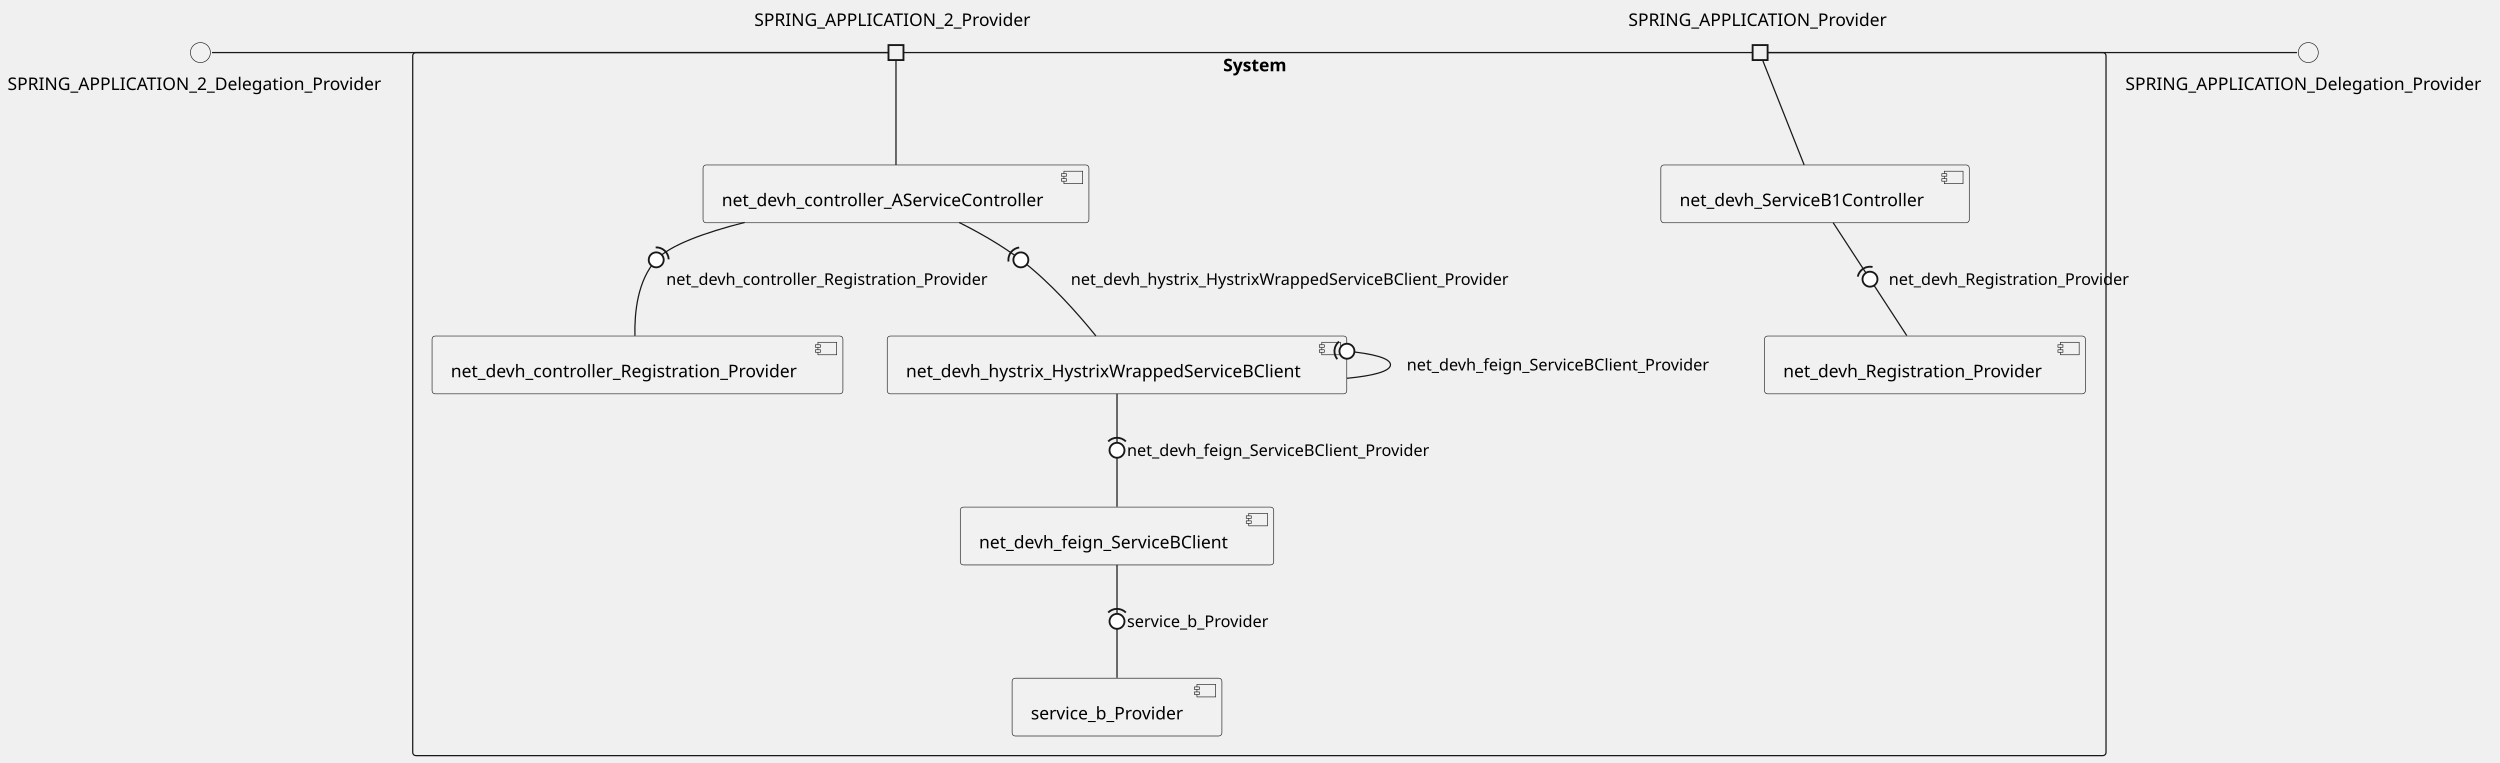
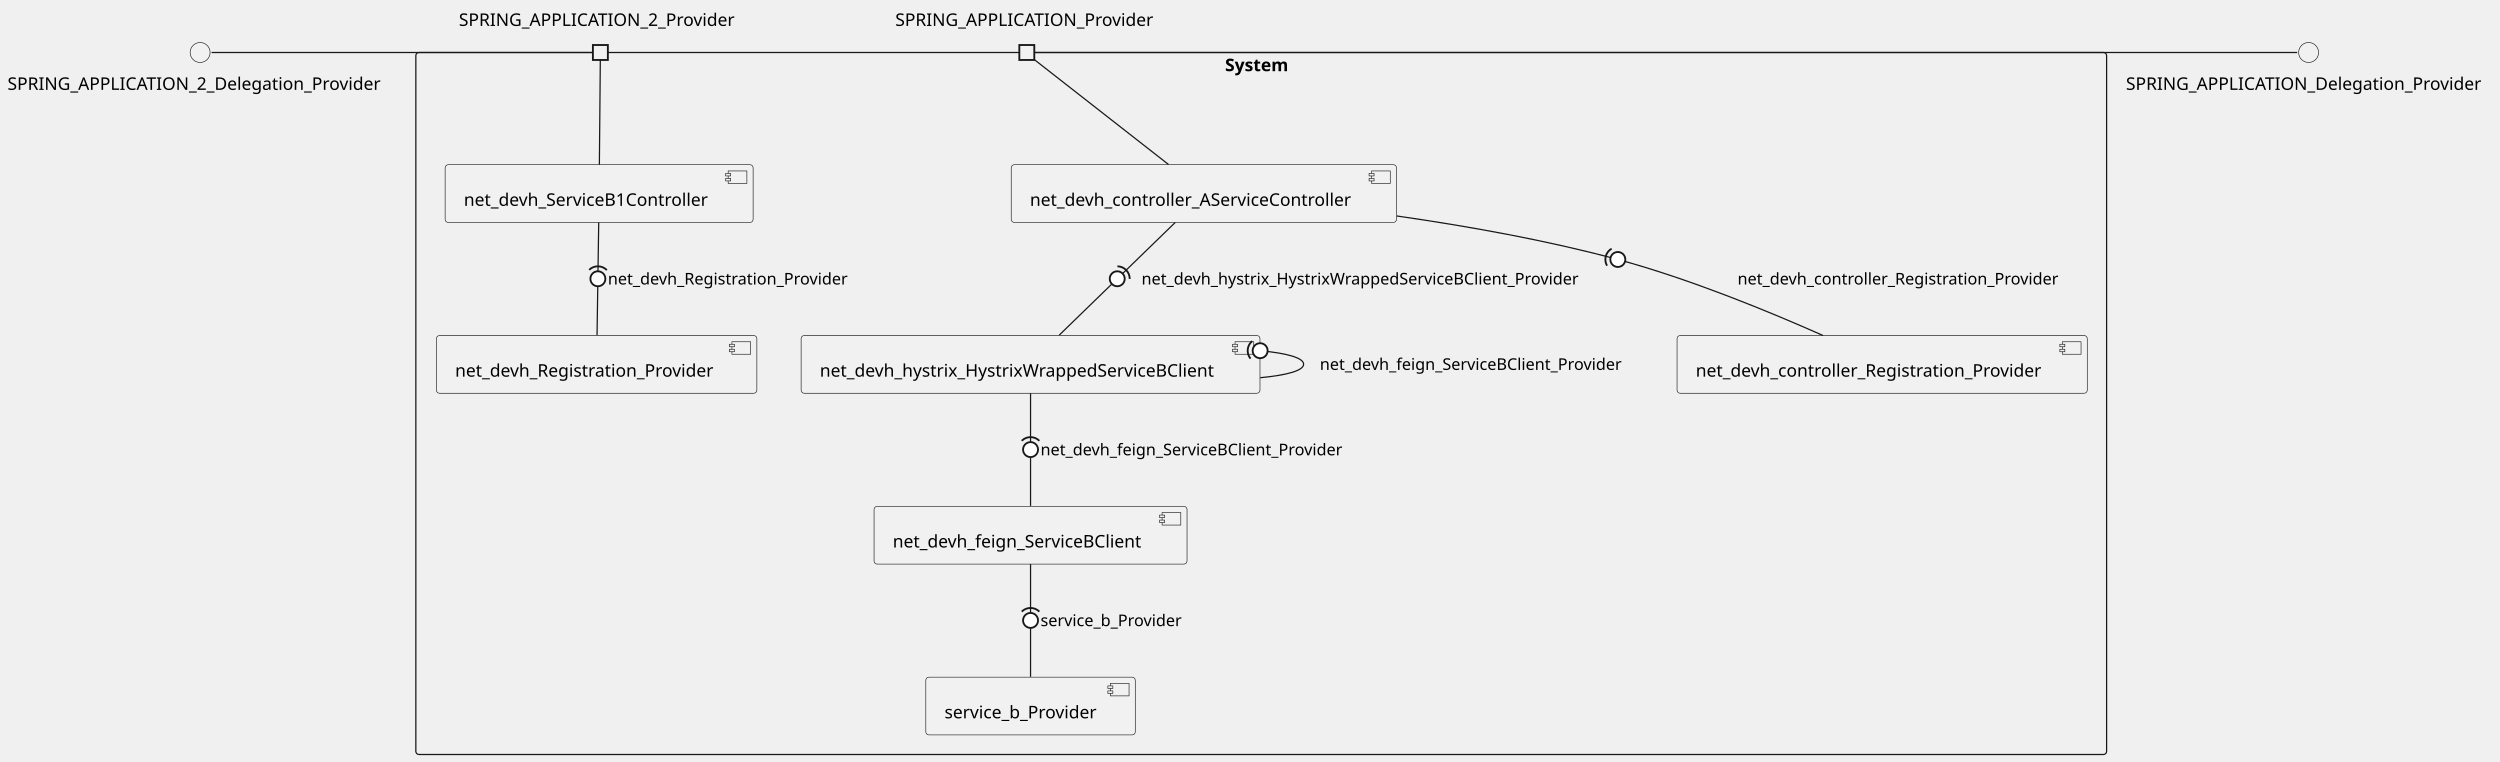
- <svg xmlns="http://www.w3.org/2000/svg" xmlns:xlink="http://www.w3.org/1999/xlink" contentStyleType="text/css" height="611px" preserveAspectRatio="none" style="width:2002px;height:611px;background:#FFFFFF;" version="1.1" viewBox="0 0 2002 611" width="2002px" zoomAndPan="magnify">
+ <svg xmlns="http://www.w3.org/2000/svg" xmlns:xlink="http://www.w3.org/1999/xlink" contentStyleType="text/css" height="611px" preserveAspectRatio="none" style="width:2005px;height:611px;background:#FFFFFF;" version="1.1" viewBox="0 0 2005 611" width="2005px" zoomAndPan="magnify">
  <defs />
  <g>
    <g id="cluster_System">
-       <rect fill="none" height="563" rx="2.5" ry="2.5" style="stroke:#181818;stroke-width:1.0;" width="1356" x="330.5" y="42.099" />
-       <text fill="#000000" font-family="sans-serif" font-size="14" font-weight="bold" lengthAdjust="spacing" textLength="58" x="979.5" y="57.094">System</text>
+       <rect fill="none" height="563" rx="2.5" ry="2.5" style="stroke:#181818;stroke-width:1.0;" width="1356" x="333.5" y="42.099" />
+       <text fill="#000000" font-family="sans-serif" font-size="14" font-weight="bold" lengthAdjust="spacing" textLength="58" x="982.5" y="57.094">System</text>
    </g>
    <g id="elem_net_devh_Registration_Provider">
-       <a href="yidongnan-spring-cloud-netflix-example.repository#_7lbj2AavEe-Dker8X-nv0g" target="_top" title="yidongnan-spring-cloud-netflix-example.repository#_7lbj2AavEe-Dker8X-nv0g" xlink:actuate="onRequest" xlink:href="yidongnan-spring-cloud-netflix-example.repository#_7lbj2AavEe-Dker8X-nv0g" xlink:show="new" xlink:title="yidongnan-spring-cloud-netflix-example.repository#_7lbj2AavEe-Dker8X-nv0g" xlink:type="simple">
-         <rect fill="#F1F1F1" height="46.297" rx="2.5" ry="2.5" style="stroke:#181818;stroke-width:0.5;" width="257" x="1413" y="269.099" />
-         <rect fill="#F1F1F1" height="10" style="stroke:#181818;stroke-width:0.5;" width="15" x="1650" y="274.099" />
-         <rect fill="#F1F1F1" height="2" style="stroke:#181818;stroke-width:0.5;" width="4" x="1648" y="276.099" />
-         <rect fill="#F1F1F1" height="2" style="stroke:#181818;stroke-width:0.5;" width="4" x="1648" y="280.099" />
-         <text fill="#000000" font-family="sans-serif" font-size="14" lengthAdjust="spacing" textLength="217" x="1428" y="302.094">net_devh_Registration_Provider</text>
+       <a href="yidongnan-spring-cloud-netflix-example.repository#_9ITBqCMzEe-8W8aCXoOxUw" target="_top" title="yidongnan-spring-cloud-netflix-example.repository#_9ITBqCMzEe-8W8aCXoOxUw" xlink:actuate="onRequest" xlink:href="yidongnan-spring-cloud-netflix-example.repository#_9ITBqCMzEe-8W8aCXoOxUw" xlink:show="new" xlink:title="yidongnan-spring-cloud-netflix-example.repository#_9ITBqCMzEe-8W8aCXoOxUw" xlink:type="simple">
+         <rect fill="#F1F1F1" height="46.297" rx="2.5" ry="2.5" style="stroke:#181818;stroke-width:0.5;" width="257" x="350" y="269.099" />
+         <rect fill="#F1F1F1" height="10" style="stroke:#181818;stroke-width:0.5;" width="15" x="587" y="274.099" />
+         <rect fill="#F1F1F1" height="2" style="stroke:#181818;stroke-width:0.5;" width="4" x="585" y="276.099" />
+         <rect fill="#F1F1F1" height="2" style="stroke:#181818;stroke-width:0.5;" width="4" x="585" y="280.099" />
+         <text fill="#000000" font-family="sans-serif" font-size="14" lengthAdjust="spacing" textLength="217" x="365" y="302.094">net_devh_Registration_Provider</text>
      </a>
    </g>
    <g id="elem_net_devh_ServiceB1Controller">
-       <a href="yidongnan-spring-cloud-netflix-example.repository#_7lbj2AavEe-Dker8X-nv0g" target="_top" title="yidongnan-spring-cloud-netflix-example.repository#_7lbj2AavEe-Dker8X-nv0g" xlink:actuate="onRequest" xlink:href="yidongnan-spring-cloud-netflix-example.repository#_7lbj2AavEe-Dker8X-nv0g" xlink:show="new" xlink:title="yidongnan-spring-cloud-netflix-example.repository#_7lbj2AavEe-Dker8X-nv0g" xlink:type="simple">
-         <rect fill="#F1F1F1" height="46.297" rx="2.5" ry="2.5" style="stroke:#181818;stroke-width:0.5;" width="247" x="1330" y="132.099" />
-         <rect fill="#F1F1F1" height="10" style="stroke:#181818;stroke-width:0.5;" width="15" x="1557" y="137.099" />
-         <rect fill="#F1F1F1" height="2" style="stroke:#181818;stroke-width:0.5;" width="4" x="1555" y="139.099" />
-         <rect fill="#F1F1F1" height="2" style="stroke:#181818;stroke-width:0.5;" width="4" x="1555" y="143.099" />
-         <text fill="#000000" font-family="sans-serif" font-size="14" lengthAdjust="spacing" textLength="207" x="1345" y="165.094">net_devh_ServiceB1Controller</text>
+       <a href="yidongnan-spring-cloud-netflix-example.repository#_9ITBqCMzEe-8W8aCXoOxUw" target="_top" title="yidongnan-spring-cloud-netflix-example.repository#_9ITBqCMzEe-8W8aCXoOxUw" xlink:actuate="onRequest" xlink:href="yidongnan-spring-cloud-netflix-example.repository#_9ITBqCMzEe-8W8aCXoOxUw" xlink:show="new" xlink:title="yidongnan-spring-cloud-netflix-example.repository#_9ITBqCMzEe-8W8aCXoOxUw" xlink:type="simple">
+         <rect fill="#F1F1F1" height="46.297" rx="2.5" ry="2.5" style="stroke:#181818;stroke-width:0.5;" width="247" x="357" y="132.099" />
+         <rect fill="#F1F1F1" height="10" style="stroke:#181818;stroke-width:0.5;" width="15" x="584" y="137.099" />
+         <rect fill="#F1F1F1" height="2" style="stroke:#181818;stroke-width:0.5;" width="4" x="582" y="139.099" />
+         <rect fill="#F1F1F1" height="2" style="stroke:#181818;stroke-width:0.5;" width="4" x="582" y="143.099" />
+         <text fill="#000000" font-family="sans-serif" font-size="14" lengthAdjust="spacing" textLength="207" x="372" y="165.094">net_devh_ServiceB1Controller</text>
      </a>
    </g>
    <g id="elem_net_devh_controller_AServiceController">
-       <a href="yidongnan-spring-cloud-netflix-example.repository#_7lbj2AavEe-Dker8X-nv0g" target="_top" title="yidongnan-spring-cloud-netflix-example.repository#_7lbj2AavEe-Dker8X-nv0g" xlink:actuate="onRequest" xlink:href="yidongnan-spring-cloud-netflix-example.repository#_7lbj2AavEe-Dker8X-nv0g" xlink:show="new" xlink:title="yidongnan-spring-cloud-netflix-example.repository#_7lbj2AavEe-Dker8X-nv0g" xlink:type="simple">
-         <rect fill="#F1F1F1" height="46.297" rx="2.5" ry="2.5" style="stroke:#181818;stroke-width:0.5;" width="309" x="563" y="132.099" />
-         <rect fill="#F1F1F1" height="10" style="stroke:#181818;stroke-width:0.5;" width="15" x="852" y="137.099" />
-         <rect fill="#F1F1F1" height="2" style="stroke:#181818;stroke-width:0.5;" width="4" x="850" y="139.099" />
-         <rect fill="#F1F1F1" height="2" style="stroke:#181818;stroke-width:0.5;" width="4" x="850" y="143.099" />
-         <text fill="#000000" font-family="sans-serif" font-size="14" lengthAdjust="spacing" textLength="269" x="578" y="165.094">net_devh_controller_AServiceController</text>
+       <a href="yidongnan-spring-cloud-netflix-example.repository#_9ITBqCMzEe-8W8aCXoOxUw" target="_top" title="yidongnan-spring-cloud-netflix-example.repository#_9ITBqCMzEe-8W8aCXoOxUw" xlink:actuate="onRequest" xlink:href="yidongnan-spring-cloud-netflix-example.repository#_9ITBqCMzEe-8W8aCXoOxUw" xlink:show="new" xlink:title="yidongnan-spring-cloud-netflix-example.repository#_9ITBqCMzEe-8W8aCXoOxUw" xlink:type="simple">
+         <rect fill="#F1F1F1" height="46.297" rx="2.5" ry="2.5" style="stroke:#181818;stroke-width:0.5;" width="309" x="811" y="132.099" />
+         <rect fill="#F1F1F1" height="10" style="stroke:#181818;stroke-width:0.5;" width="15" x="1100" y="137.099" />
+         <rect fill="#F1F1F1" height="2" style="stroke:#181818;stroke-width:0.5;" width="4" x="1098" y="139.099" />
+         <rect fill="#F1F1F1" height="2" style="stroke:#181818;stroke-width:0.5;" width="4" x="1098" y="143.099" />
+         <text fill="#000000" font-family="sans-serif" font-size="14" lengthAdjust="spacing" textLength="269" x="826" y="165.094">net_devh_controller_AServiceController</text>
      </a>
    </g>
    <g id="elem_net_devh_controller_Registration_Provider">
-       <a href="yidongnan-spring-cloud-netflix-example.repository#_7lbj2AavEe-Dker8X-nv0g" target="_top" title="yidongnan-spring-cloud-netflix-example.repository#_7lbj2AavEe-Dker8X-nv0g" xlink:actuate="onRequest" xlink:href="yidongnan-spring-cloud-netflix-example.repository#_7lbj2AavEe-Dker8X-nv0g" xlink:show="new" xlink:title="yidongnan-spring-cloud-netflix-example.repository#_7lbj2AavEe-Dker8X-nv0g" xlink:type="simple">
-         <rect fill="#F1F1F1" height="46.297" rx="2.5" ry="2.5" style="stroke:#181818;stroke-width:0.5;" width="329" x="346" y="269.099" />
-         <rect fill="#F1F1F1" height="10" style="stroke:#181818;stroke-width:0.5;" width="15" x="655" y="274.099" />
-         <rect fill="#F1F1F1" height="2" style="stroke:#181818;stroke-width:0.5;" width="4" x="653" y="276.099" />
-         <rect fill="#F1F1F1" height="2" style="stroke:#181818;stroke-width:0.5;" width="4" x="653" y="280.099" />
-         <text fill="#000000" font-family="sans-serif" font-size="14" lengthAdjust="spacing" textLength="289" x="361" y="302.094">net_devh_controller_Registration_Provider</text>
+       <a href="yidongnan-spring-cloud-netflix-example.repository#_9ITBqCMzEe-8W8aCXoOxUw" target="_top" title="yidongnan-spring-cloud-netflix-example.repository#_9ITBqCMzEe-8W8aCXoOxUw" xlink:actuate="onRequest" xlink:href="yidongnan-spring-cloud-netflix-example.repository#_9ITBqCMzEe-8W8aCXoOxUw" xlink:show="new" xlink:title="yidongnan-spring-cloud-netflix-example.repository#_9ITBqCMzEe-8W8aCXoOxUw" xlink:type="simple">
+         <rect fill="#F1F1F1" height="46.297" rx="2.5" ry="2.5" style="stroke:#181818;stroke-width:0.5;" width="329" x="1345" y="269.099" />
+         <rect fill="#F1F1F1" height="10" style="stroke:#181818;stroke-width:0.5;" width="15" x="1654" y="274.099" />
+         <rect fill="#F1F1F1" height="2" style="stroke:#181818;stroke-width:0.5;" width="4" x="1652" y="276.099" />
+         <rect fill="#F1F1F1" height="2" style="stroke:#181818;stroke-width:0.5;" width="4" x="1652" y="280.099" />
+         <text fill="#000000" font-family="sans-serif" font-size="14" lengthAdjust="spacing" textLength="289" x="1360" y="302.094">net_devh_controller_Registration_Provider</text>
      </a>
    </g>
    <g id="elem_net_devh_feign_ServiceBClient">
-       <a href="yidongnan-spring-cloud-netflix-example.repository#_7lbj2AavEe-Dker8X-nv0g" target="_top" title="yidongnan-spring-cloud-netflix-example.repository#_7lbj2AavEe-Dker8X-nv0g" xlink:actuate="onRequest" xlink:href="yidongnan-spring-cloud-netflix-example.repository#_7lbj2AavEe-Dker8X-nv0g" xlink:show="new" xlink:title="yidongnan-spring-cloud-netflix-example.repository#_7lbj2AavEe-Dker8X-nv0g" xlink:type="simple">
-         <rect fill="#F1F1F1" height="46.297" rx="2.5" ry="2.5" style="stroke:#181818;stroke-width:0.5;" width="251" x="769" y="406.099" />
-         <rect fill="#F1F1F1" height="10" style="stroke:#181818;stroke-width:0.5;" width="15" x="1000" y="411.099" />
-         <rect fill="#F1F1F1" height="2" style="stroke:#181818;stroke-width:0.5;" width="4" x="998" y="413.099" />
-         <rect fill="#F1F1F1" height="2" style="stroke:#181818;stroke-width:0.5;" width="4" x="998" y="417.099" />
-         <text fill="#000000" font-family="sans-serif" font-size="14" lengthAdjust="spacing" textLength="211" x="784" y="439.094">net_devh_feign_ServiceBClient</text>
+       <a href="yidongnan-spring-cloud-netflix-example.repository#_9ITBqCMzEe-8W8aCXoOxUw" target="_top" title="yidongnan-spring-cloud-netflix-example.repository#_9ITBqCMzEe-8W8aCXoOxUw" xlink:actuate="onRequest" xlink:href="yidongnan-spring-cloud-netflix-example.repository#_9ITBqCMzEe-8W8aCXoOxUw" xlink:show="new" xlink:title="yidongnan-spring-cloud-netflix-example.repository#_9ITBqCMzEe-8W8aCXoOxUw" xlink:type="simple">
+         <rect fill="#F1F1F1" height="46.297" rx="2.5" ry="2.5" style="stroke:#181818;stroke-width:0.5;" width="251" x="701" y="406.099" />
+         <rect fill="#F1F1F1" height="10" style="stroke:#181818;stroke-width:0.5;" width="15" x="932" y="411.099" />
+         <rect fill="#F1F1F1" height="2" style="stroke:#181818;stroke-width:0.5;" width="4" x="930" y="413.099" />
+         <rect fill="#F1F1F1" height="2" style="stroke:#181818;stroke-width:0.5;" width="4" x="930" y="417.099" />
+         <text fill="#000000" font-family="sans-serif" font-size="14" lengthAdjust="spacing" textLength="211" x="716" y="439.094">net_devh_feign_ServiceBClient</text>
      </a>
    </g>
    <g id="elem_net_devh_hystrix_HystrixWrappedServiceBClient">
-       <a href="yidongnan-spring-cloud-netflix-example.repository#_7lbj2AavEe-Dker8X-nv0g" target="_top" title="yidongnan-spring-cloud-netflix-example.repository#_7lbj2AavEe-Dker8X-nv0g" xlink:actuate="onRequest" xlink:href="yidongnan-spring-cloud-netflix-example.repository#_7lbj2AavEe-Dker8X-nv0g" xlink:show="new" xlink:title="yidongnan-spring-cloud-netflix-example.repository#_7lbj2AavEe-Dker8X-nv0g" xlink:type="simple">
-         <rect fill="#F1F1F1" height="46.297" rx="2.5" ry="2.5" style="stroke:#181818;stroke-width:0.5;" width="368" x="710.5" y="269.099" />
-         <rect fill="#F1F1F1" height="10" style="stroke:#181818;stroke-width:0.5;" width="15" x="1058.5" y="274.099" />
-         <rect fill="#F1F1F1" height="2" style="stroke:#181818;stroke-width:0.5;" width="4" x="1056.5" y="276.099" />
-         <rect fill="#F1F1F1" height="2" style="stroke:#181818;stroke-width:0.5;" width="4" x="1056.5" y="280.099" />
-         <text fill="#000000" font-family="sans-serif" font-size="14" lengthAdjust="spacing" textLength="328" x="725.5" y="302.094">net_devh_hystrix_HystrixWrappedServiceBClient</text>
+       <a href="yidongnan-spring-cloud-netflix-example.repository#_9ITBqCMzEe-8W8aCXoOxUw" target="_top" title="yidongnan-spring-cloud-netflix-example.repository#_9ITBqCMzEe-8W8aCXoOxUw" xlink:actuate="onRequest" xlink:href="yidongnan-spring-cloud-netflix-example.repository#_9ITBqCMzEe-8W8aCXoOxUw" xlink:show="new" xlink:title="yidongnan-spring-cloud-netflix-example.repository#_9ITBqCMzEe-8W8aCXoOxUw" xlink:type="simple">
+         <rect fill="#F1F1F1" height="46.297" rx="2.5" ry="2.5" style="stroke:#181818;stroke-width:0.5;" width="368" x="642.5" y="269.099" />
+         <rect fill="#F1F1F1" height="10" style="stroke:#181818;stroke-width:0.5;" width="15" x="990.5" y="274.099" />
+         <rect fill="#F1F1F1" height="2" style="stroke:#181818;stroke-width:0.5;" width="4" x="988.5" y="276.099" />
+         <rect fill="#F1F1F1" height="2" style="stroke:#181818;stroke-width:0.5;" width="4" x="988.5" y="280.099" />
+         <text fill="#000000" font-family="sans-serif" font-size="14" lengthAdjust="spacing" textLength="328" x="657.5" y="302.094">net_devh_hystrix_HystrixWrappedServiceBClient</text>
      </a>
    </g>
    <g id="elem_service_b_Provider">
-       <a href="yidongnan-spring-cloud-netflix-example.repository#_7lbj2AavEe-Dker8X-nv0g" target="_top" title="yidongnan-spring-cloud-netflix-example.repository#_7lbj2AavEe-Dker8X-nv0g" xlink:actuate="onRequest" xlink:href="yidongnan-spring-cloud-netflix-example.repository#_7lbj2AavEe-Dker8X-nv0g" xlink:show="new" xlink:title="yidongnan-spring-cloud-netflix-example.repository#_7lbj2AavEe-Dker8X-nv0g" xlink:type="simple">
-         <rect fill="#F1F1F1" height="46.297" rx="2.5" ry="2.5" style="stroke:#181818;stroke-width:0.5;" width="168" x="810.5" y="543.099" />
-         <rect fill="#F1F1F1" height="10" style="stroke:#181818;stroke-width:0.5;" width="15" x="958.5" y="548.099" />
-         <rect fill="#F1F1F1" height="2" style="stroke:#181818;stroke-width:0.5;" width="4" x="956.5" y="550.099" />
-         <rect fill="#F1F1F1" height="2" style="stroke:#181818;stroke-width:0.5;" width="4" x="956.5" y="554.099" />
-         <text fill="#000000" font-family="sans-serif" font-size="14" lengthAdjust="spacing" textLength="128" x="825.5" y="576.094">service_b_Provider</text>
+       <a href="yidongnan-spring-cloud-netflix-example.repository#_9ITBqCMzEe-8W8aCXoOxUw" target="_top" title="yidongnan-spring-cloud-netflix-example.repository#_9ITBqCMzEe-8W8aCXoOxUw" xlink:actuate="onRequest" xlink:href="yidongnan-spring-cloud-netflix-example.repository#_9ITBqCMzEe-8W8aCXoOxUw" xlink:show="new" xlink:title="yidongnan-spring-cloud-netflix-example.repository#_9ITBqCMzEe-8W8aCXoOxUw" xlink:type="simple">
+         <rect fill="#F1F1F1" height="46.297" rx="2.5" ry="2.5" style="stroke:#181818;stroke-width:0.5;" width="168" x="742.5" y="543.099" />
+         <rect fill="#F1F1F1" height="10" style="stroke:#181818;stroke-width:0.5;" width="15" x="890.5" y="548.099" />
+         <rect fill="#F1F1F1" height="2" style="stroke:#181818;stroke-width:0.5;" width="4" x="888.5" y="550.099" />
+         <rect fill="#F1F1F1" height="2" style="stroke:#181818;stroke-width:0.5;" width="4" x="888.5" y="554.099" />
+         <text fill="#000000" font-family="sans-serif" font-size="14" lengthAdjust="spacing" textLength="128" x="757.5" y="576.094">service_b_Provider</text>
      </a>
    </g>
-     <text fill="#000000" font-family="sans-serif" font-size="14" lengthAdjust="spacing" textLength="227" x="604" y="20.797">SPRING_APPLICATION_2_Provider</text>
-     <rect fill="#F1F1F1" height="12" style="stroke:#181818;stroke-width:1.5;" width="12" x="711.5" y="36.099" />
-     <text fill="#000000" font-family="sans-serif" font-size="14" lengthAdjust="spacing" textLength="211" x="1304" y="20.797">SPRING_APPLICATION_Provider</text>
-     <rect fill="#F1F1F1" height="12" style="stroke:#181818;stroke-width:1.5;" width="12" x="1403.5" y="36.099" />
+     <text fill="#000000" font-family="sans-serif" font-size="14" lengthAdjust="spacing" textLength="227" x="368" y="20.797">SPRING_APPLICATION_2_Provider</text>
+     <rect fill="#F1F1F1" height="12" style="stroke:#181818;stroke-width:1.5;" width="12" x="475.5" y="36.099" />
+     <text fill="#000000" font-family="sans-serif" font-size="14" lengthAdjust="spacing" textLength="211" x="718" y="20.797">SPRING_APPLICATION_Provider</text>
+     <rect fill="#F1F1F1" height="12" style="stroke:#181818;stroke-width:1.5;" width="12" x="817.5" y="36.099" />
    <g id="elem_SPRING_APPLICATION_2_Delegation_Provider">
      <ellipse cx="160.5" cy="42.099" fill="#F1F1F1" rx="8" ry="8" style="stroke:#181818;stroke-width:0.5;" />
      <text fill="#000000" font-family="sans-serif" font-size="14" lengthAdjust="spacing" textLength="309" x="6" y="72.094">SPRING_APPLICATION_2_Delegation_Provider</text>
    </g>
    <g id="elem_SPRING_APPLICATION_Delegation_Provider">
-       <ellipse cx="1848.5" cy="42.099" fill="#F1F1F1" rx="8" ry="8" style="stroke:#181818;stroke-width:0.5;" />
-       <text fill="#000000" font-family="sans-serif" font-size="14" lengthAdjust="spacing" textLength="293" x="1702" y="72.094">SPRING_APPLICATION_Delegation_Provider</text>
+       <ellipse cx="1851.5" cy="42.099" fill="#F1F1F1" rx="8" ry="8" style="stroke:#181818;stroke-width:0.5;" />
+       <text fill="#000000" font-family="sans-serif" font-size="14" lengthAdjust="spacing" textLength="293" x="1705" y="72.094">SPRING_APPLICATION_Delegation_Provider</text>
    </g>
    <g id="link_SPRING_APPLICATION_2_Delegation_Provider_SPRING_APPLICATION_2_Provider">
-       <path d="M169.78,42.099 C234.64,42.099 660.15,42.099 711.44,42.099 " fill="none" id="SPRING_APPLICATION_2_Delegation_Provider-SPRING_APPLICATION_2_Provider" style="stroke:#181818;stroke-width:1.0;" />
+       <path d="M169.71,42.099 C215.54,42.099 439.12,42.099 475.49,42.099 " fill="none" id="SPRING_APPLICATION_2_Delegation_Provider-SPRING_APPLICATION_2_Provider" style="stroke:#181818;stroke-width:1.0;" />
    </g>
-     <g id="link_SPRING_APPLICATION_2_Provider_net_devh_controller_AServiceController">
-       <path d="M717.5,48.159 C717.5,62.749 717.5,105.559 717.5,132.079 " fill="none" id="SPRING_APPLICATION_2_Provider-net_devh_controller_AServiceController" style="stroke:#181818;stroke-width:1.0;" />
+     <g id="link_SPRING_APPLICATION_2_Provider_net_devh_ServiceB1Controller">
+       <path d="M481.45,48.159 C481.32,62.749 480.94,105.559 480.7,132.079 " fill="none" id="SPRING_APPLICATION_2_Provider-net_devh_ServiceB1Controller" style="stroke:#181818;stroke-width:1.0;" />
    </g>
    <g id="link_SPRING_APPLICATION_Delegation_Provider_SPRING_APPLICATION_Provider">
-       <path d="M1839.48,42.099 C1784.22,42.099 1460.78,42.099 1415.71,42.099 " fill="none" id="SPRING_APPLICATION_Delegation_Provider-SPRING_APPLICATION_Provider" style="stroke:#181818;stroke-width:1.0;" />
+       <path d="M1842.33,42.099 C1749.89,42.099 902.71,42.099 829.54,42.099 " fill="none" id="SPRING_APPLICATION_Delegation_Provider-SPRING_APPLICATION_Provider" style="stroke:#181818;stroke-width:1.0;" />
    </g>
-     <g id="link_SPRING_APPLICATION_Provider_net_devh_ServiceB1Controller">
-       <path d="M1411.5,48.159 C1417.29,62.749 1434.26,105.559 1444.77,132.079 " fill="none" id="SPRING_APPLICATION_Provider-net_devh_ServiceB1Controller" style="stroke:#181818;stroke-width:1.0;" />
+     <g id="link_SPRING_APPLICATION_Provider_net_devh_controller_AServiceController">
+       <path d="M829.6,47.869 C847.86,62.139 902.93,105.189 937.11,131.899 " fill="none" id="SPRING_APPLICATION_Provider-net_devh_controller_AServiceController" style="stroke:#181818;stroke-width:1.0;" />
    </g>
    <g id="link_net_devh_ServiceB1Controller_net_devh_Registration_Provider">
-       <path d="M1468.03,178.389 C1484.34,203.409 1510.63,243.749 1526.95,268.769 " fill="none" id="net_devh_ServiceB1Controller-net_devh_Registration_Provider" style="stroke:#181818;stroke-width:1.0;" />
-       <text fill="#000000" font-family="sans-serif" font-size="13" lengthAdjust="spacing" textLength="201" x="1512.5" y="228.166">net_devh_Registration_Provider</text>
-       <path d="M1499.549,213.794 A10,10 0 0 0 1487.701 221.516" fill="none" style="stroke:#181818;stroke-width:1.5;" />
-       <ellipse cx="1497.486" cy="223.579" fill="#FFFFFF" rx="6" ry="6" style="stroke:#181818;stroke-width:1.5;" />
+       <path d="M480.17,178.389 C479.8,203.409 479.2,243.749 478.83,268.769 " fill="none" id="net_devh_ServiceB1Controller-net_devh_Registration_Provider" style="stroke:#181818;stroke-width:1.0;" />
+       <text fill="#000000" font-family="sans-serif" font-size="13" lengthAdjust="spacing" textLength="201" x="487.5" y="228.166">net_devh_Registration_Provider</text>
+       <path d="M486.675,216.613 A10,10 0 0 0 472.535 216.403" fill="none" style="stroke:#181818;stroke-width:1.5;" />
+       <ellipse cx="479.5" cy="223.579" fill="#FFFFFF" rx="6" ry="6" style="stroke:#181818;stroke-width:1.5;" />
    </g>
    <g id="link_net_devh_controller_AServiceController_net_devh_controller_Registration_Provider">
-       <path d="M596.31,178.109 C564.67,186.169 536.36,196.269 525.5,208.099 C510.55,224.389 508.02,250.339 508.45,268.889 " fill="none" id="net_devh_controller_AServiceController-net_devh_controller_Registration_Provider" style="stroke:#181818;stroke-width:1.0;" />
-       <text fill="#000000" font-family="sans-serif" font-size="13" lengthAdjust="spacing" textLength="268" x="533.5" y="228.166">net_devh_controller_Registration_Provider</text>
-       <path d="M535.491,207.672 A10,10 0 0 0 525.073 198.108" fill="none" style="stroke:#181818;stroke-width:1.5;" />
-       <ellipse cx="525.5" cy="208.099" fill="#FFFFFF" rx="6" ry="6" style="stroke:#181818;stroke-width:1.5;" />
+       <path d="M1120.27,173.219 C1176.63,181.309 1240.48,192.669 1297.5,208.099 C1355.68,223.839 1419.78,250.279 1462.09,269.089 " fill="none" id="net_devh_controller_AServiceController-net_devh_controller_Registration_Provider" style="stroke:#181818;stroke-width:1.0;" />
+       <text fill="#000000" font-family="sans-serif" font-size="13" lengthAdjust="spacing" textLength="268" x="1393.5" y="228.166">net_devh_controller_Registration_Provider</text>
+       <path d="M1292.522,199.426 A10,10 0 0 0 1288.827 213.077" fill="none" style="stroke:#181818;stroke-width:1.5;" />
+       <ellipse cx="1297.5" cy="208.099" fill="#FFFFFF" rx="6" ry="6" style="stroke:#181818;stroke-width:1.5;" />
    </g>
    <g id="link_net_devh_hystrix_HystrixWrappedServiceBClient_net_devh_feign_ServiceBClient">
-       <path d="M894.5,315.389 C894.5,340.409 894.5,380.749 894.5,405.769 " fill="none" id="net_devh_hystrix_HystrixWrappedServiceBClient-net_devh_feign_ServiceBClient" style="stroke:#181818;stroke-width:1.0;" />
-       <text fill="#000000" font-family="sans-serif" font-size="13" lengthAdjust="spacing" textLength="255" x="902.5" y="365.166">net_devh_feign_ServiceBClient_Provider</text>
-       <path d="M901.571,353.508 A10,10 0 0 0 887.429 353.508" fill="none" style="stroke:#181818;stroke-width:1.5;" />
-       <ellipse cx="894.5" cy="360.579" fill="#FFFFFF" rx="6" ry="6" style="stroke:#181818;stroke-width:1.5;" />
+       <path d="M826.5,315.389 C826.5,340.409 826.5,380.749 826.5,405.769 " fill="none" id="net_devh_hystrix_HystrixWrappedServiceBClient-net_devh_feign_ServiceBClient" style="stroke:#181818;stroke-width:1.0;" />
+       <text fill="#000000" font-family="sans-serif" font-size="13" lengthAdjust="spacing" textLength="255" x="834.5" y="365.166">net_devh_feign_ServiceBClient_Provider</text>
+       <path d="M833.571,353.508 A10,10 0 0 0 819.429 353.508" fill="none" style="stroke:#181818;stroke-width:1.5;" />
+       <ellipse cx="826.5" cy="360.579" fill="#FFFFFF" rx="6" ry="6" style="stroke:#181818;stroke-width:1.5;" />
    </g>
    <g id="link_net_devh_hystrix_HystrixWrappedServiceBClient_net_devh_hystrix_HystrixWrappedServiceBClient">
-       <path d="M1078.63,281.259 C1099.77,283.269 1113.5,286.889 1113.5,292.099 C1113.5,297.309 1099.77,300.929 1078.63,302.939 " fill="none" id="net_devh_hystrix_HystrixWrappedServiceBClient-net_devh_hystrix_HystrixWrappedServiceBClient" style="stroke:#181818;stroke-width:1.0;" />
-       <text fill="#000000" font-family="sans-serif" font-size="13" lengthAdjust="spacing" textLength="255" x="1126.5" y="296.666">net_devh_feign_ServiceBClient_Provider</text>
-       <path d="M1072.26,273.55 A10,10 0 0 0 1070.921 287.629" fill="none" style="stroke:#181818;stroke-width:1.5;" />
-       <ellipse cx="1078.63" cy="281.259" fill="#FFFFFF" rx="6" ry="6" style="stroke:#181818;stroke-width:1.5;" />
+       <path d="M1010.63,281.259 C1031.77,283.269 1045.5,286.889 1045.5,292.099 C1045.5,297.309 1031.77,300.929 1010.63,302.939 " fill="none" id="net_devh_hystrix_HystrixWrappedServiceBClient-net_devh_hystrix_HystrixWrappedServiceBClient" style="stroke:#181818;stroke-width:1.0;" />
+       <text fill="#000000" font-family="sans-serif" font-size="13" lengthAdjust="spacing" textLength="255" x="1058.5" y="296.666">net_devh_feign_ServiceBClient_Provider</text>
+       <path d="M1004.26,273.55 A10,10 0 0 0 1002.921 287.629" fill="none" style="stroke:#181818;stroke-width:1.5;" />
+       <ellipse cx="1010.63" cy="281.259" fill="#FFFFFF" rx="6" ry="6" style="stroke:#181818;stroke-width:1.5;" />
    </g>
    <g id="link_net_devh_controller_AServiceController_net_devh_hystrix_HystrixWrappedServiceBClient">
-       <path d="M768.09,178.169 C784.58,186.449 802.48,196.649 817.5,208.099 C840.79,225.849 863.06,251.059 877.6,269.019 " fill="none" id="net_devh_controller_AServiceController-net_devh_hystrix_HystrixWrappedServiceBClient" style="stroke:#181818;stroke-width:1.0;" />
-       <text fill="#000000" font-family="sans-serif" font-size="13" lengthAdjust="spacing" textLength="366" x="857.5" y="228.166">net_devh_hystrix_HystrixWrappedServiceBClient_Provider</text>
-       <path d="M816.163,198.188 A10,10 0 0 0 807.59 209.435" fill="none" style="stroke:#181818;stroke-width:1.5;" />
-       <ellipse cx="817.5" cy="208.099" fill="#FFFFFF" rx="6" ry="6" style="stroke:#181818;stroke-width:1.5;" />
+       <path d="M942.55,178.389 C916.79,203.409 875.26,243.749 849.49,268.769 " fill="none" id="net_devh_controller_AServiceController-net_devh_hystrix_HystrixWrappedServiceBClient" style="stroke:#181818;stroke-width:1.0;" />
+       <text fill="#000000" font-family="sans-serif" font-size="13" lengthAdjust="spacing" textLength="366" x="915.5" y="228.166">net_devh_hystrix_HystrixWrappedServiceBClient_Provider</text>
+       <path d="M906.023,223.725 A10,10 0 0 0 896.17 213.58" fill="none" style="stroke:#181818;stroke-width:1.5;" />
+       <ellipse cx="896.024" cy="223.579" fill="#FFFFFF" rx="6" ry="6" style="stroke:#181818;stroke-width:1.5;" />
    </g>
    <g id="link_net_devh_feign_ServiceBClient_service_b_Provider">
-       <path d="M894.5,452.389 C894.5,477.409 894.5,517.749 894.5,542.769 " fill="none" id="net_devh_feign_ServiceBClient-service_b_Provider" style="stroke:#181818;stroke-width:1.0;" />
-       <text fill="#000000" font-family="sans-serif" font-size="13" lengthAdjust="spacing" textLength="119" x="902.5" y="502.166">service_b_Provider</text>
-       <path d="M901.571,490.508 A10,10 0 0 0 887.429 490.508" fill="none" style="stroke:#181818;stroke-width:1.5;" />
-       <ellipse cx="894.5" cy="497.579" fill="#FFFFFF" rx="6" ry="6" style="stroke:#181818;stroke-width:1.5;" />
+       <path d="M826.5,452.389 C826.5,477.409 826.5,517.749 826.5,542.769 " fill="none" id="net_devh_feign_ServiceBClient-service_b_Provider" style="stroke:#181818;stroke-width:1.0;" />
+       <text fill="#000000" font-family="sans-serif" font-size="13" lengthAdjust="spacing" textLength="119" x="834.5" y="502.166">service_b_Provider</text>
+       <path d="M833.571,490.508 A10,10 0 0 0 819.429 490.508" fill="none" style="stroke:#181818;stroke-width:1.5;" />
+       <ellipse cx="826.5" cy="497.579" fill="#FFFFFF" rx="6" ry="6" style="stroke:#181818;stroke-width:1.5;" />
    </g>
  </g>
</svg>
